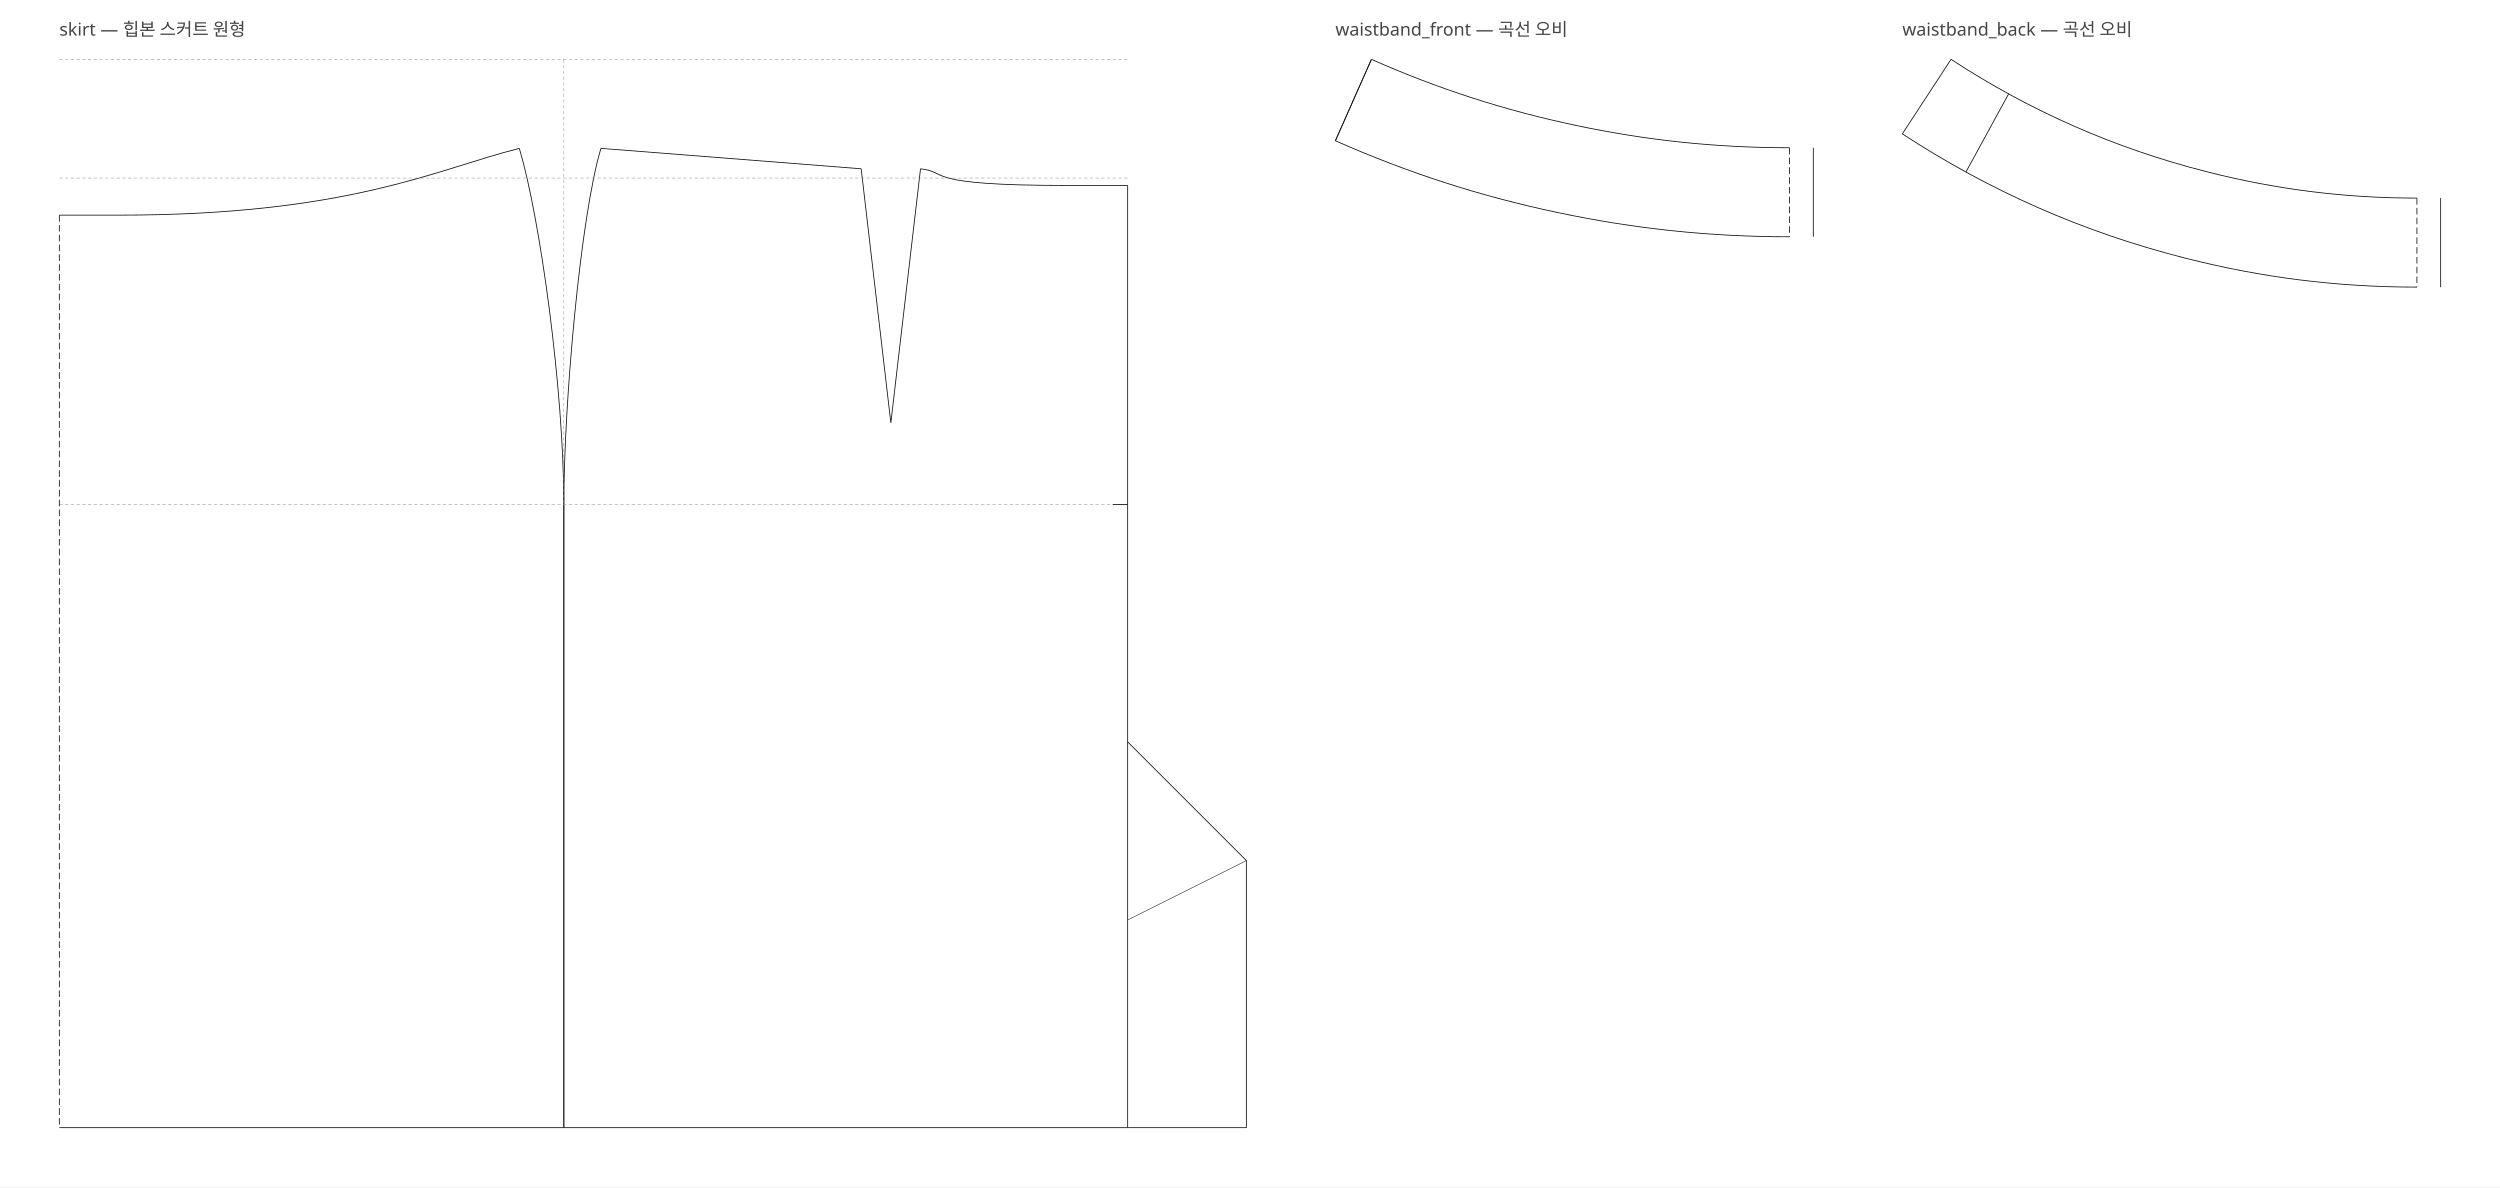
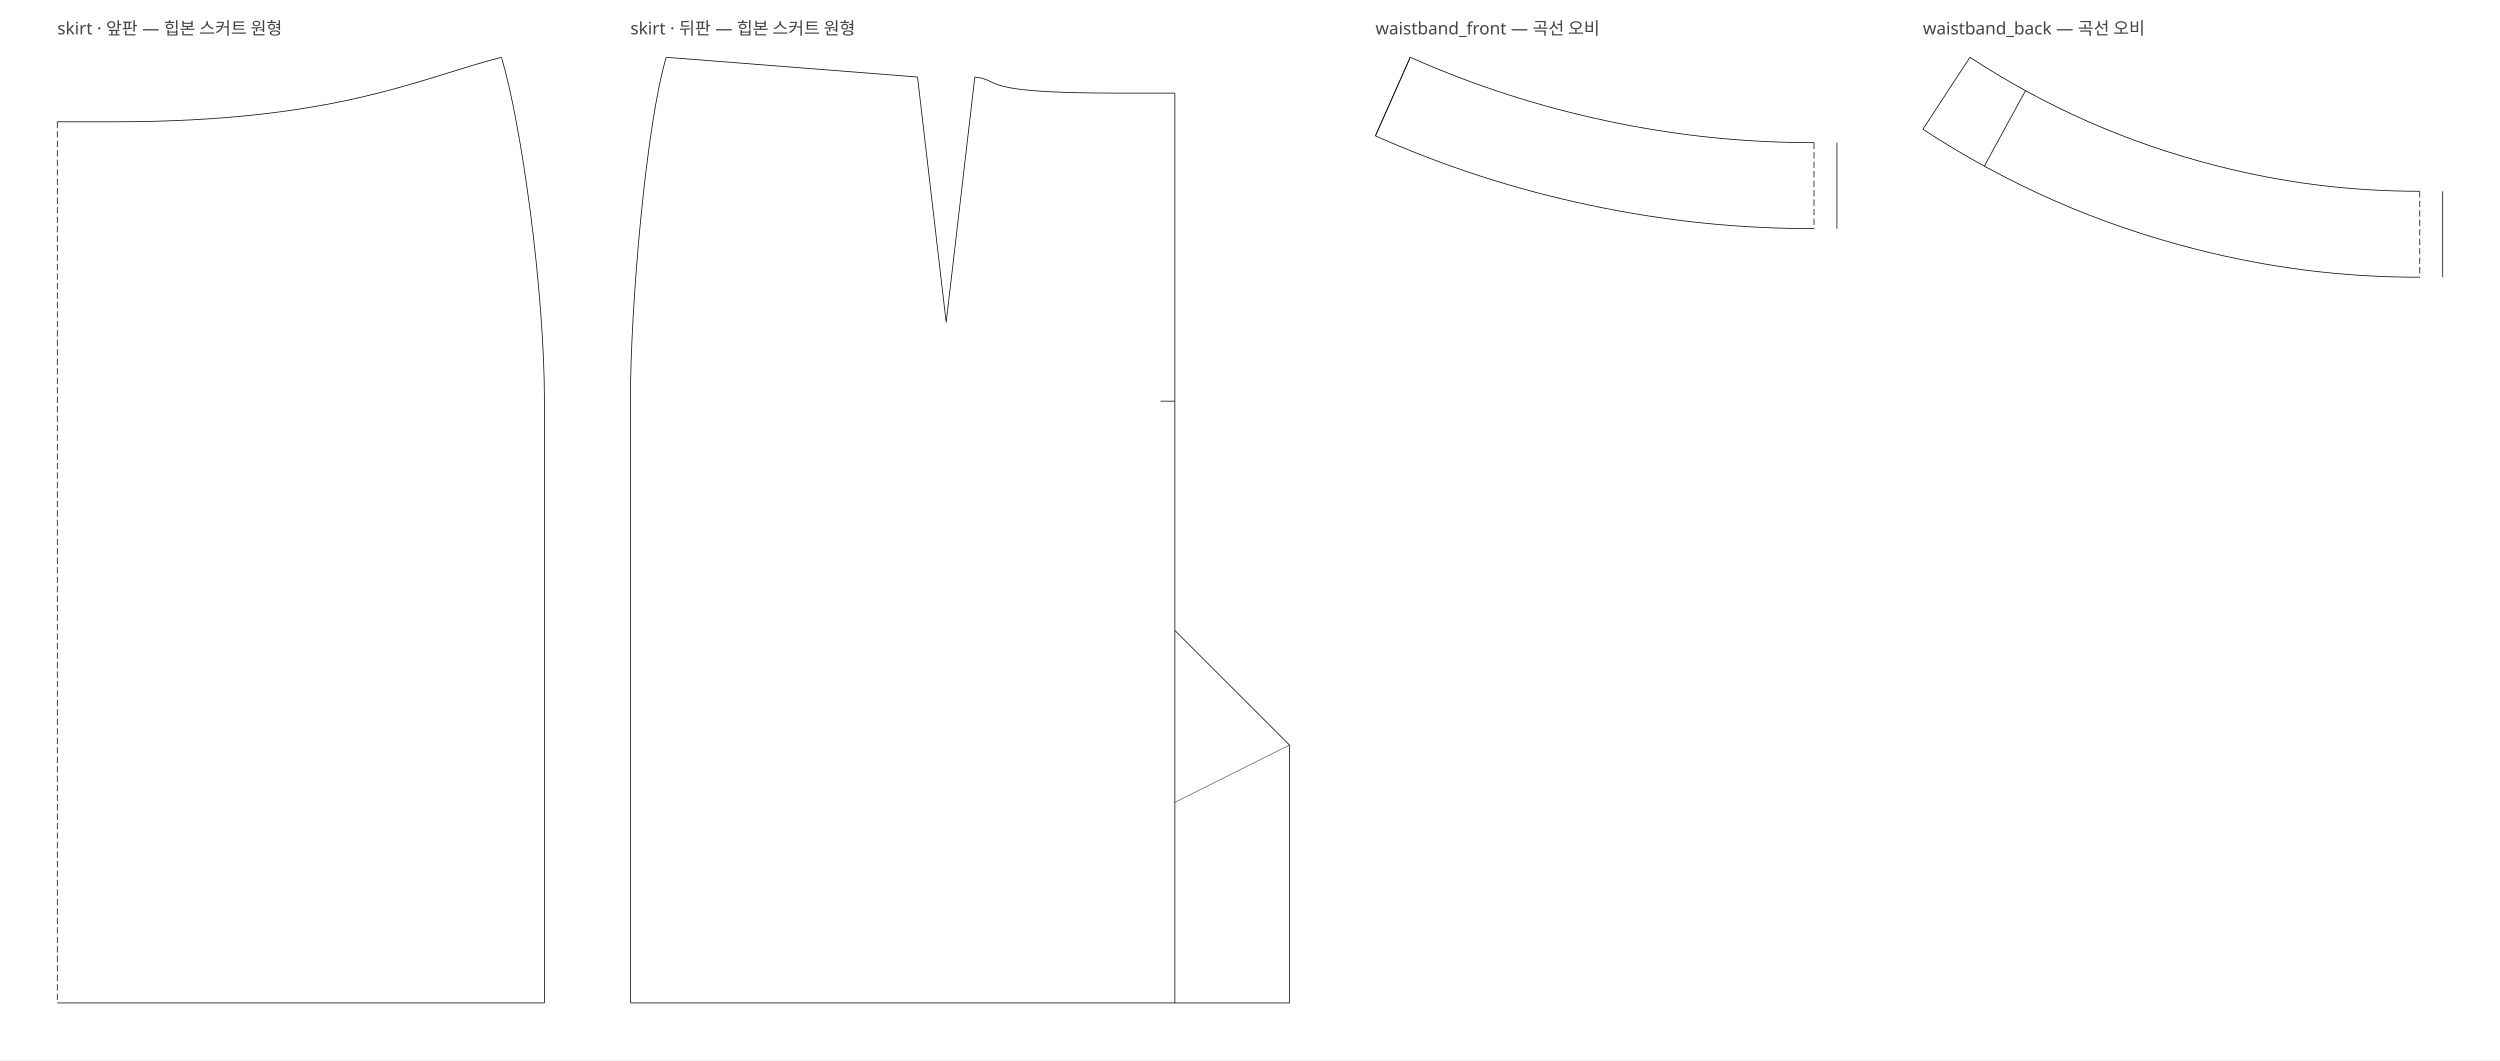
- <svg xmlns="http://www.w3.org/2000/svg" width="1069.912mm" height="508mm" viewBox="0 0 1069.912 508">
+ <svg xmlns="http://www.w3.org/2000/svg" width="1108.012mm" height="469.9mm" viewBox="0 0 1108.012 469.9">
  <rect width="100%" height="100%" fill="white" />
-   <g id="skirt">
+   <g id="skirt · 앞판">
    <g id="outline" fill="none" stroke="#111" stroke-width="0.35">
-       <path d="M241.3 215.9L241.3 482.6" />
-       <path d="M25.4 482.6L241.3 482.6" />
-       <path d="M241.3 215.9L241.3 482.6" />
-       <path d="M241.3 482.6L482.6 482.6" />
-       <path d="M482.6 317.5L533.4 368.3L533.4 482.6L482.6 482.6" />
-       <path d="M25.4 92.075C35.56 92.075 40.132 92.075 50.8 92.075C149.875 92.075 186.839 72.353 222.25 63.5" />
-       <path d="M222.25 63.5C231.077 92.922 241.3 166.752 241.3 215.9" />
-       <path d="M482.6 79.375L482.6 482.6" />
-       <path d="M482.6 79.375C476.504 79.375 472.694 79.375 457.2 79.375C393.55 79.375 406.601 73.665 393.951 72.238" />
-       <path d="M368.551 72.238L257.175 63.5" />
-       <path d="M257.175 63.5C248.369 92.853 241.3 172.997 241.3 215.9" />
+       <path d="M241.3 177.8L241.3 444.5" />
+       <path d="M25.4 444.5L241.3 444.5" />
+       <path d="M25.4 53.975C35.56 53.975 40.132 53.975 50.8 53.975C149.875 53.975 186.839 34.253 222.25 25.4" />
+       <path d="M222.25 25.4C231.077 54.822 241.3 128.652 241.3 177.8" />
+     </g>
+     <g id="fold" fill="none" stroke="#111" stroke-width="0.35" stroke-dasharray="2.8,1.4">
+       <path d="M25.4 53.975L25.4 444.5" />
+     </g>
+     <text x="25.4" y="15.24" font-size="7.62" font-family="sans-serif" fill="#444">skirt · 앞판 — 힙본 스커트 원형</text>
+   </g>
+   <g id="skirt · 뒤판">
+     <g id="outline" fill="none" stroke="#111" stroke-width="0.35">
+       <path d="M279.4 177.8L279.4 444.5" />
+       <path d="M279.4 444.5L520.7 444.5" />
+       <path d="M520.7 279.4L571.5 330.2L571.5 444.5L520.7 444.5" />
+       <path d="M520.7 41.275L520.7 444.5" />
+       <path d="M520.7 41.275C514.604 41.275 510.794 41.275 495.3 41.275C431.65 41.275 444.701 35.565 432.051 34.138" />
+       <path d="M406.651 34.138L295.275 25.4" />
+       <path d="M295.275 25.4C286.469 54.753 279.4 134.897 279.4 177.8" />
    </g>
    <g id="dart" fill="none" stroke="#111" stroke-width="0.35">
-       <path d="M393.951 72.238L381.251 180.975L368.551 72.238" />
-     </g>
-     <g id="construction" fill="none" stroke="#888" stroke-width="0.21" stroke-dasharray="1.4,1.05">
-       <path d="M25.4 25.4L482.6 25.4" />
-       <path d="M25.4 215.9L482.6 215.9" />
-       <path d="M241.3 25.4L241.3 215.9" />
-       <path d="M25.4 76.2L482.6 76.2" />
+       <path d="M432.051 34.138L419.351 142.875L406.651 34.138" />
    </g>
    <g id="mark" fill="none" stroke="#111" stroke-width="0.21">
-       <path d="M482.6 393.7L533.4 368.3" />
+       <path d="M520.7 355.6L571.5 330.2" />
    </g>
    <g id="notch" fill="none" stroke="#111" stroke-width="0.35">
-       <path d="M482.6 215.9L476.25 215.9" />
+       <path d="M520.7 177.8L514.35 177.8" />
    </g>
-     <g id="fold" fill="none" stroke="#111" stroke-width="0.35" stroke-dasharray="2.8,1.4">
-       <path d="M25.4 92.075L25.4 482.6" />
-     </g>
-     <text x="25.4" y="15.24" font-size="7.62" font-family="sans-serif" fill="#444">skirt — 힙본 스커트 원형</text>
+     <text x="279.4" y="15.24" font-size="7.62" font-family="sans-serif" fill="#444">skirt · 뒤판 — 힙본 스커트 원형</text>
  </g>
  <g id="waistband_front">
    <g id="outline" fill="none" stroke="#111" stroke-width="0.35">
-       <path d="M765.87 63.23C734.607 63.23 705.005 60.136 674.418 53.669C643.83 47.203 615.508 38.053 586.92 25.4" />
-       <path d="M765.87 101.33C731.913 101.33 699.76 97.969 666.537 90.946C633.314 83.922 602.552 73.983 571.5 60.24" />
-       <path d="M586.92 25.4L571.5 60.24" />
+       <path d="M803.97 63.23C772.707 63.23 743.105 60.136 712.518 53.669C681.93 47.203 653.608 38.053 625.02 25.4" />
+       <path d="M803.97 101.33C770.013 101.33 737.86 97.969 704.637 90.946C671.414 83.922 640.652 73.983 609.6 60.24" />
+       <path d="M625.02 25.4L609.6 60.24" />
    </g>
    <g id="notch" fill="none" stroke="#111" stroke-width="0.35">
-       <path d="M586.92 25.4L571.5 60.24" />
+       <path d="M625.02 25.4L609.6 60.24" />
    </g>
    <g id="grain" fill="none" stroke="#111" stroke-width="0.35">
-       <path d="M776.03 63.23L776.03 101.33" />
+       <path d="M814.13 63.23L814.13 101.33" />
    </g>
    <g id="fold" fill="none" stroke="#111" stroke-width="0.35" stroke-dasharray="2.8,1.4">
-       <path d="M765.87 63.23L765.87 101.33" />
+       <path d="M803.97 63.23L803.97 101.33" />
    </g>
-     <text x="571.5" y="15.24" font-size="7.62" font-family="sans-serif" fill="#444">waistband_front — 곡선 오비</text>
+     <text x="609.6" y="15.24" font-size="7.62" font-family="sans-serif" fill="#444">waistband_front — 곡선 오비</text>
  </g>
  <g id="waistband_back">
    <g id="outline" fill="none" stroke="#111" stroke-width="0.35">
-       <path d="M1034.352 84.775C1003.456 84.775 974.125 81.089 944.189 73.445C904.883 63.409 868.932 47.594 834.974 25.4" />
-       <path d="M1034.352 122.875C1000.226 122.875 967.828 118.804 934.763 110.361C891.347 99.275 851.639 81.806 814.13 57.293" />
-       <path d="M834.974 25.4L814.13 57.293" />
+       <path d="M1072.452 84.775C1041.556 84.775 1012.225 81.089 982.289 73.445C942.983 63.409 907.032 47.594 873.074 25.4" />
+       <path d="M1072.452 122.875C1038.326 122.875 1005.928 118.804 972.863 110.361C929.447 99.275 889.739 81.806 852.23 57.293" />
+       <path d="M873.074 25.4L852.23 57.293" />
    </g>
    <g id="notch" fill="none" stroke="#111" stroke-width="0.35">
-       <path d="M859.631 40.161L841.365 73.597" />
+       <path d="M897.731 40.161L879.465 73.597" />
    </g>
    <g id="grain" fill="none" stroke="#111" stroke-width="0.35">
-       <path d="M1044.512 84.775L1044.512 122.875" />
+       <path d="M1082.612 84.775L1082.612 122.875" />
    </g>
    <g id="fold" fill="none" stroke="#111" stroke-width="0.35" stroke-dasharray="2.8,1.4">
-       <path d="M1034.352 84.775L1034.352 122.875" />
+       <path d="M1072.452 84.775L1072.452 122.875" />
    </g>
-     <text x="814.13" y="15.24" font-size="7.62" font-family="sans-serif" fill="#444">waistband_back — 곡선 오비</text>
+     <text x="852.23" y="15.24" font-size="7.62" font-family="sans-serif" fill="#444">waistband_back — 곡선 오비</text>
  </g>
</svg>
